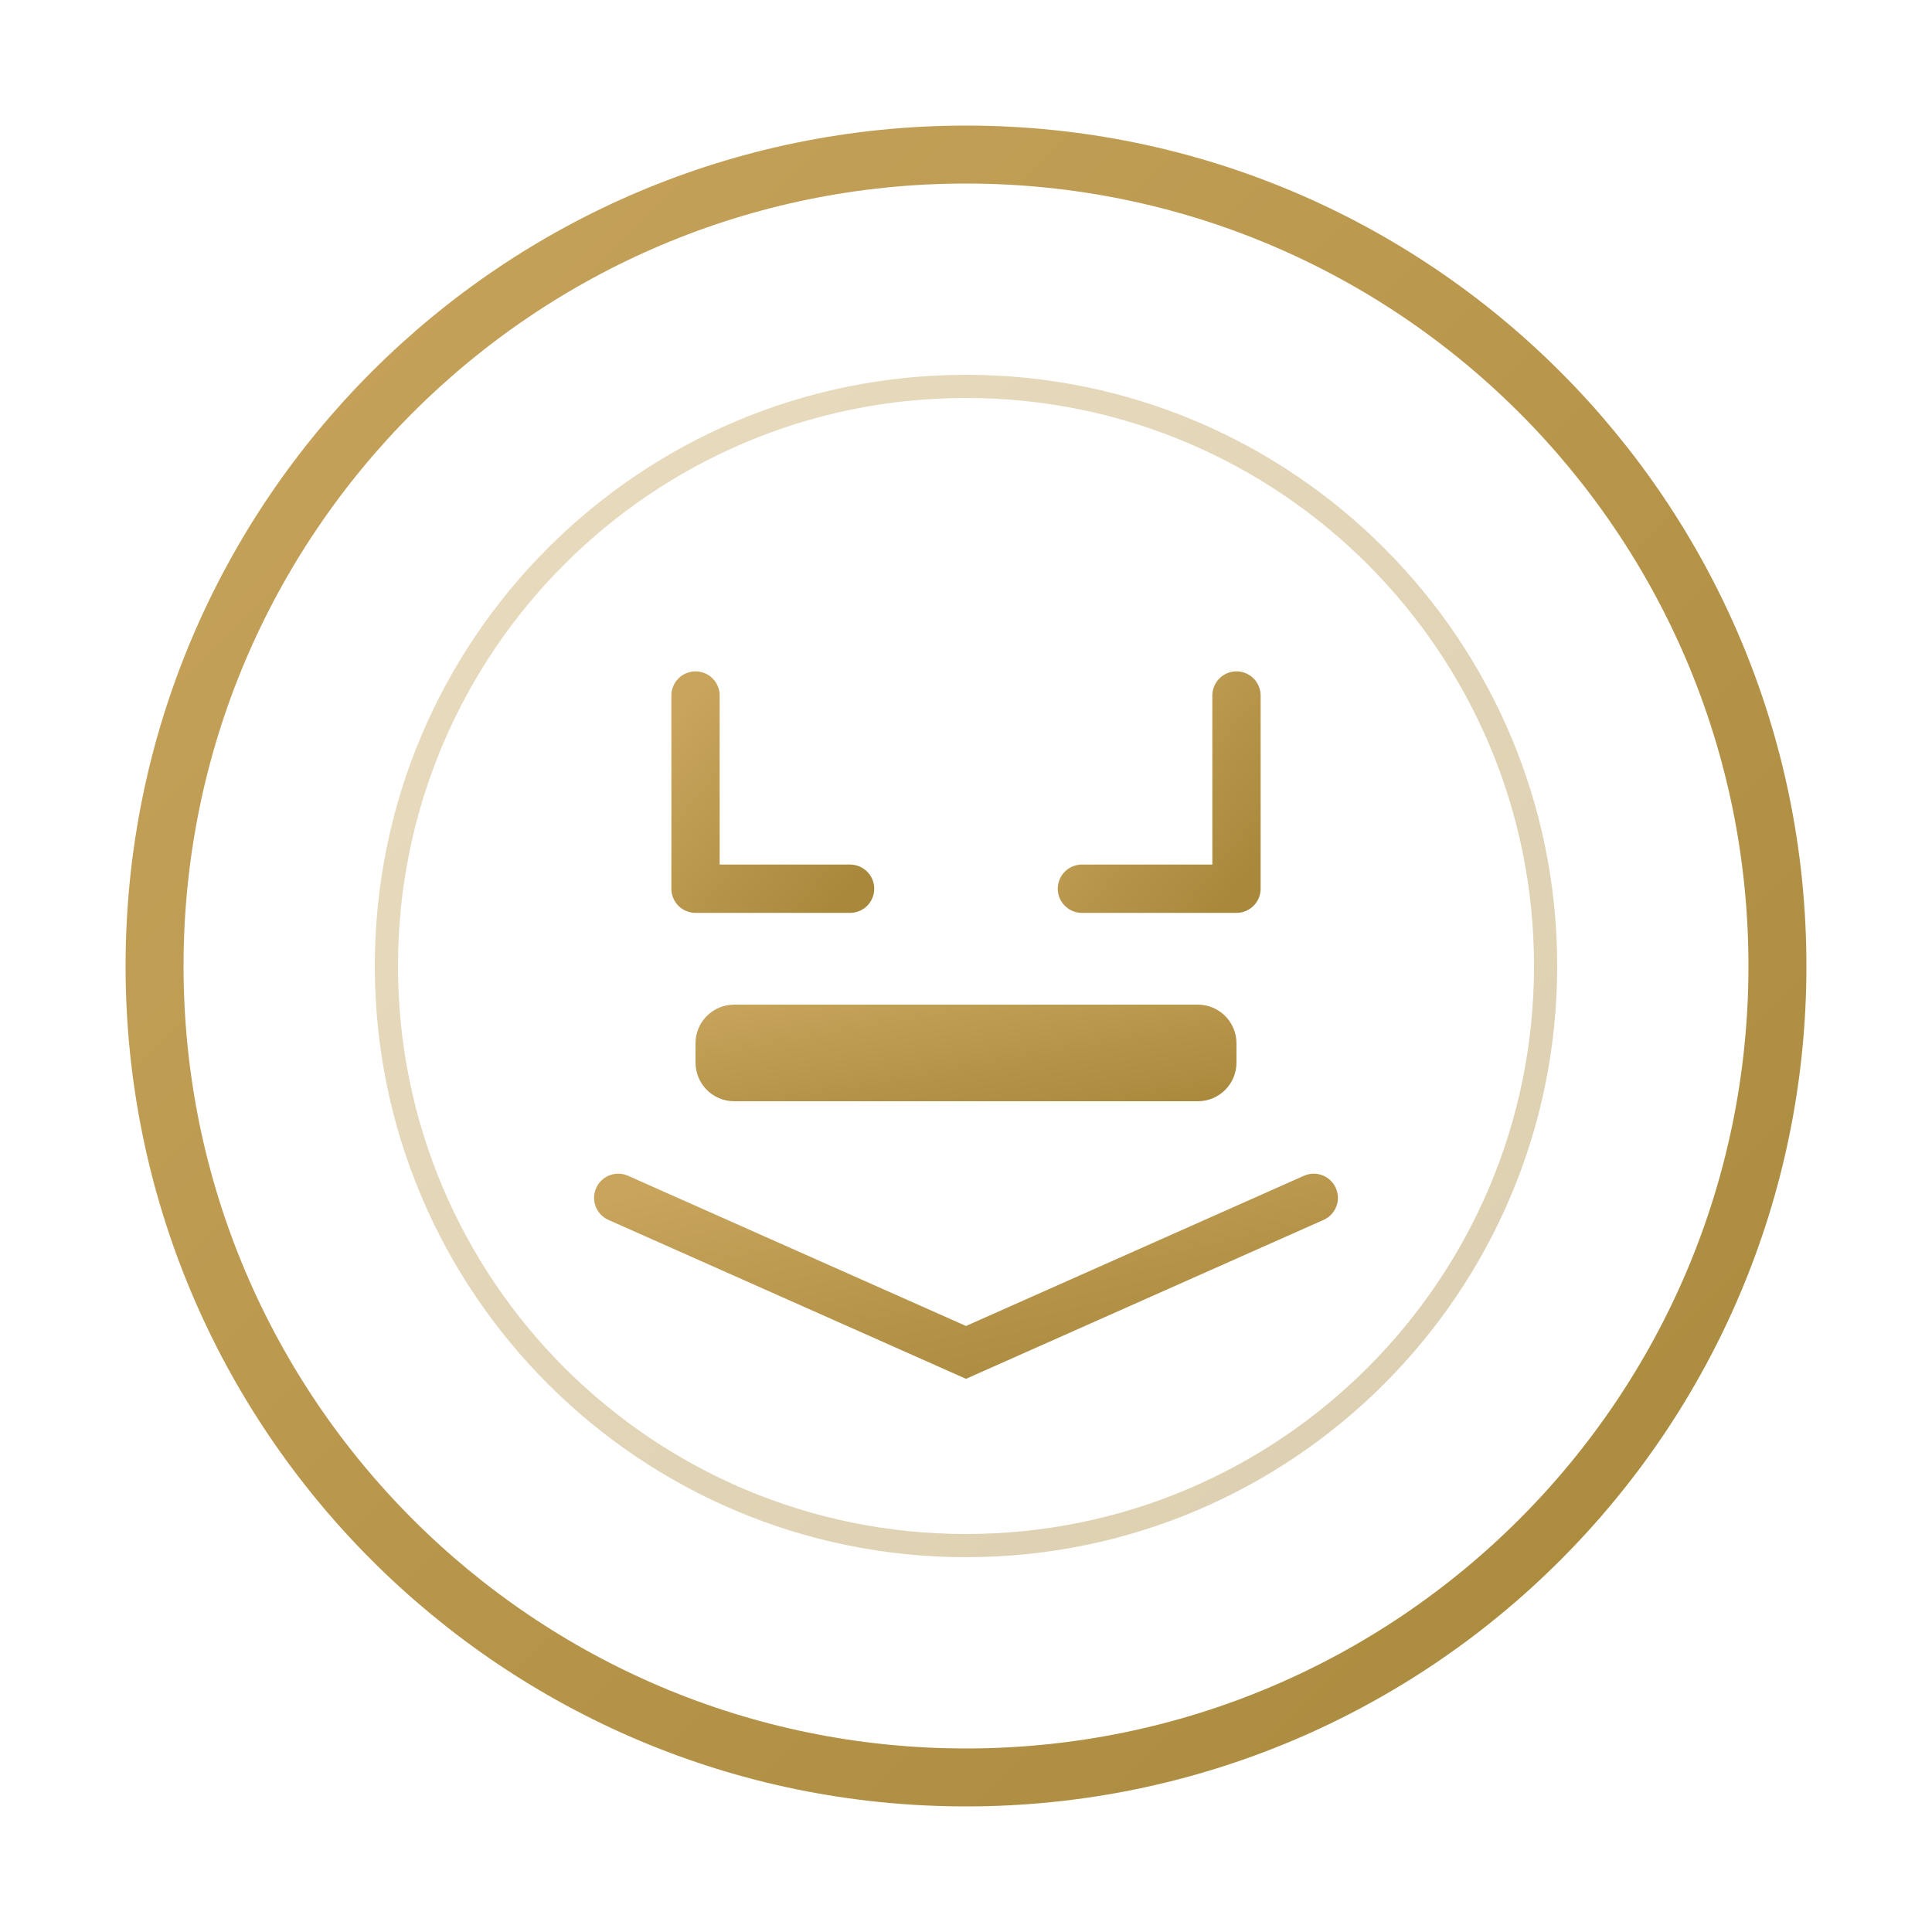
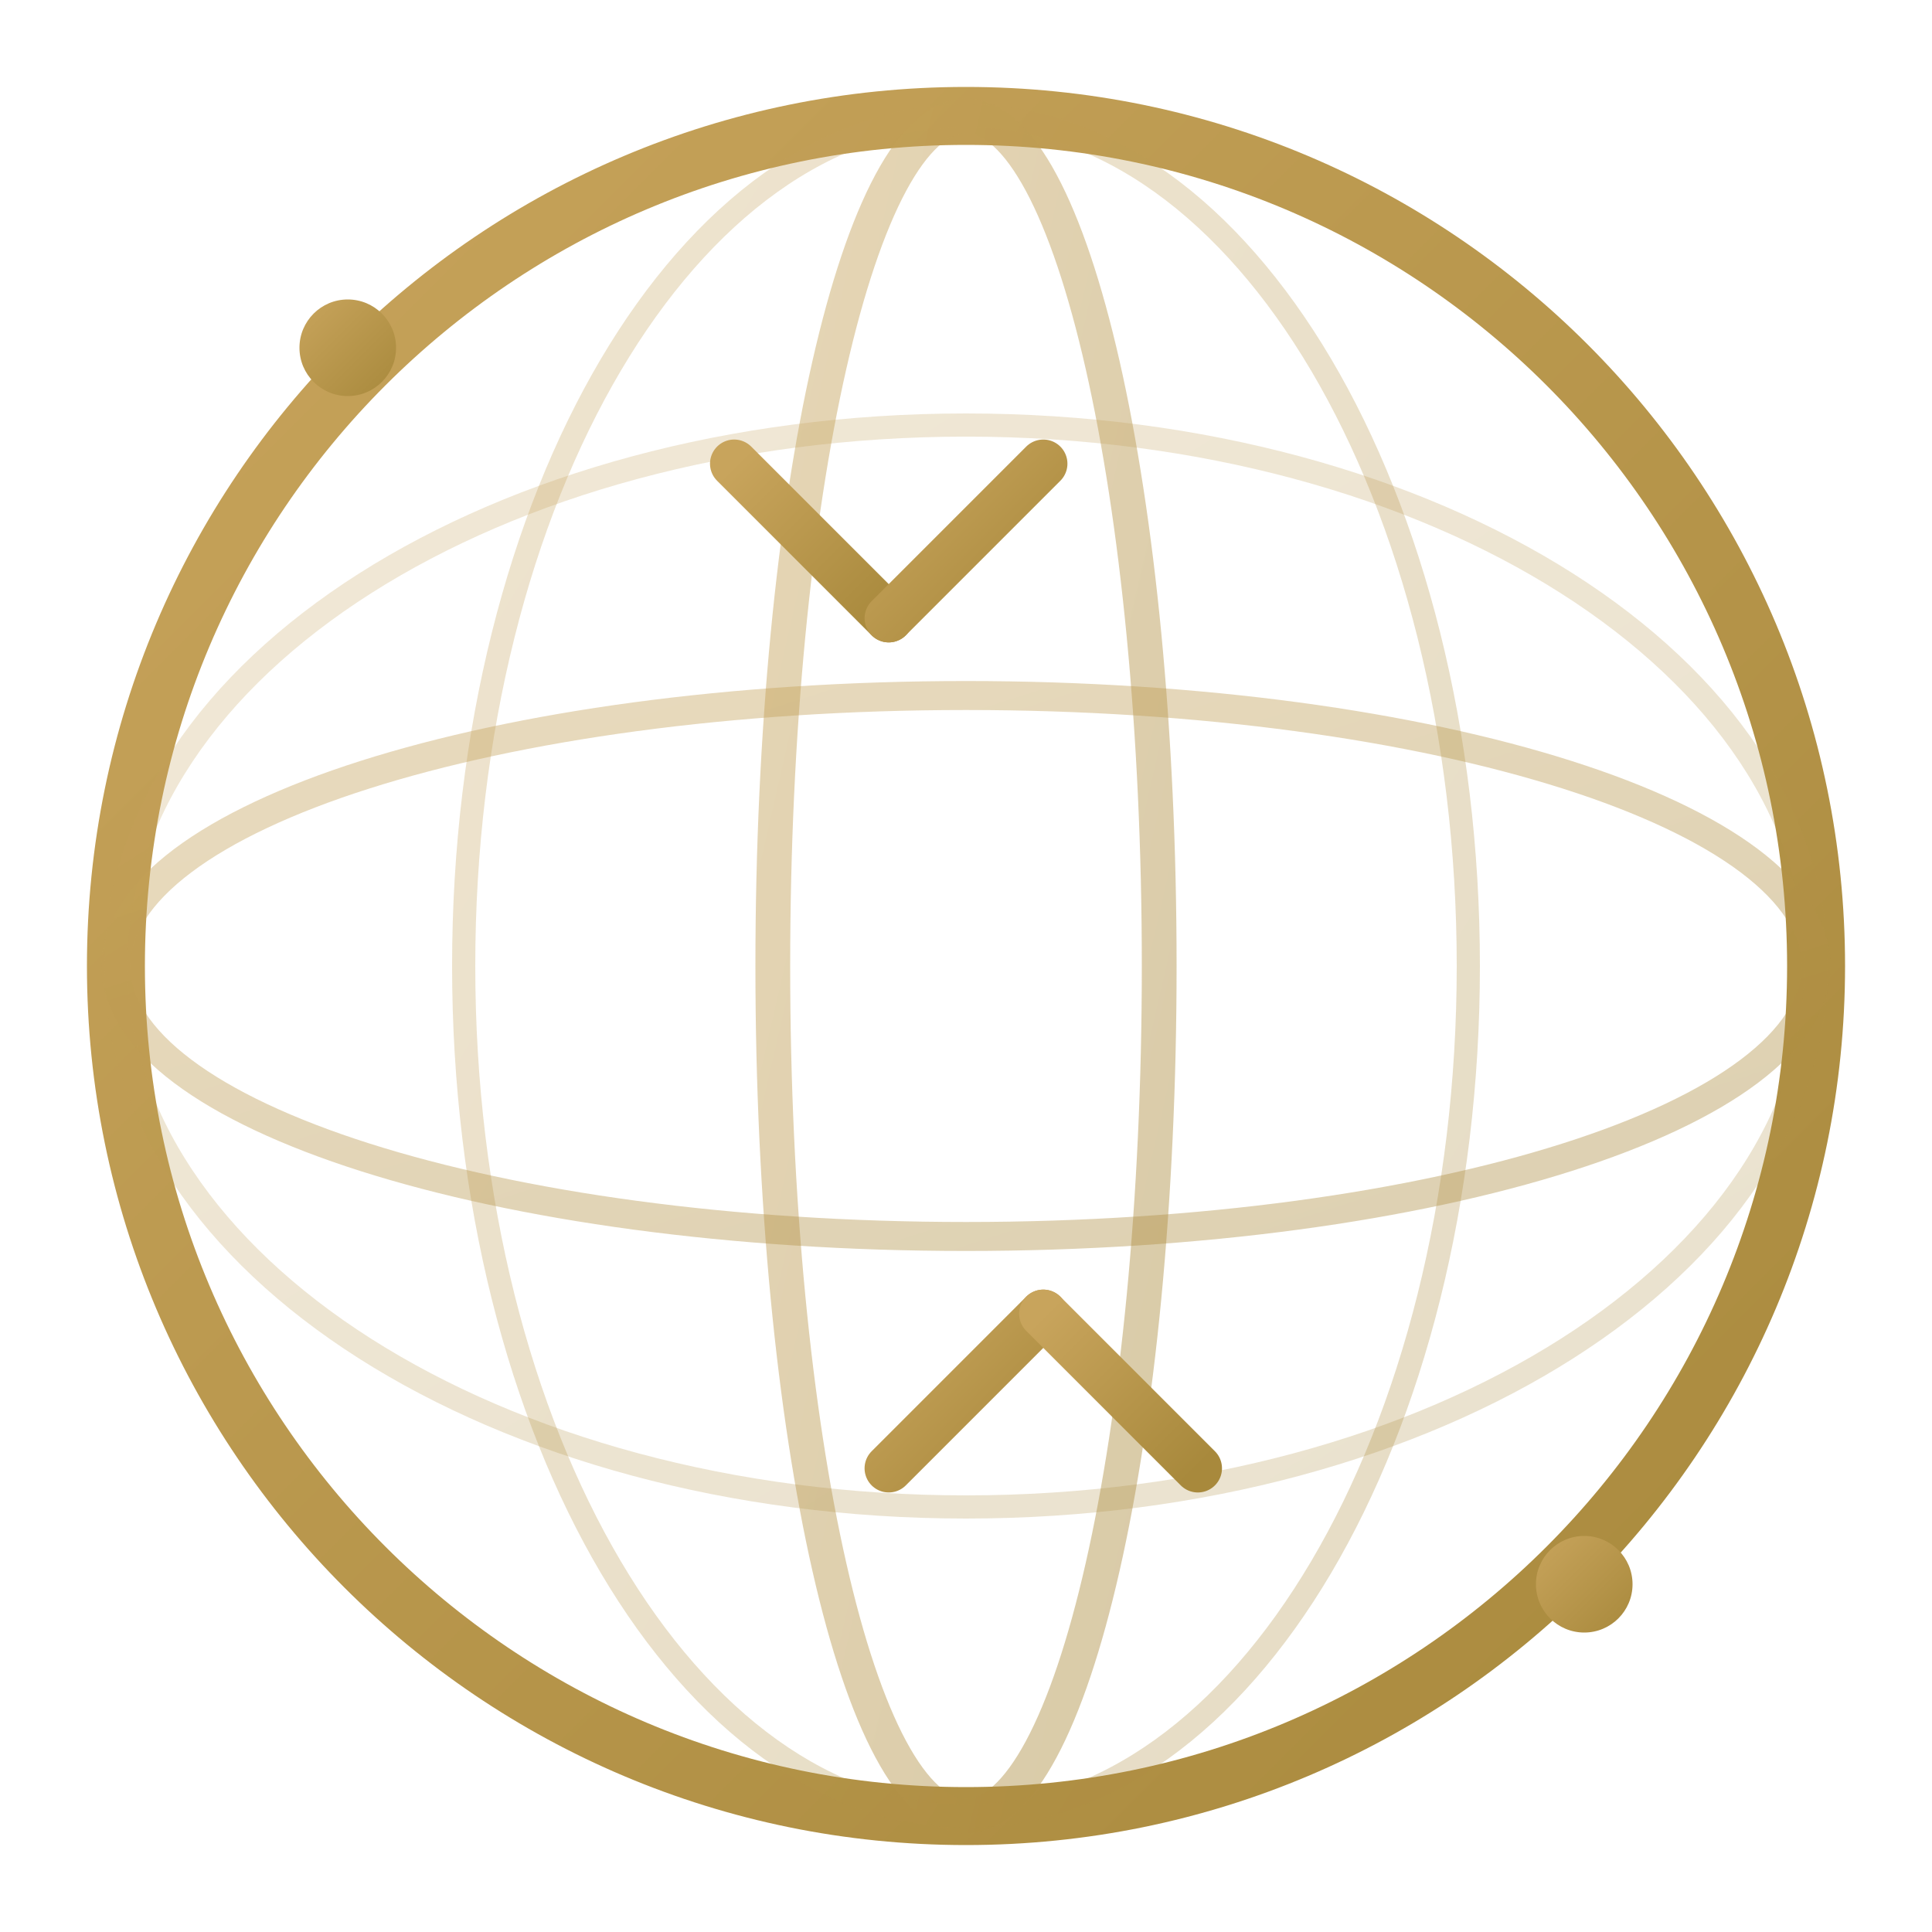
<svg xmlns="http://www.w3.org/2000/svg" viewBox="0 0 100 100" width="100" height="100">
  <defs>
    <linearGradient id="g" x1="0%" y1="0%" x2="100%" y2="100%">
      <stop offset="0%" style="stop-color:#c8a45c" />
      <stop offset="100%" style="stop-color:#a8893c" />
    </linearGradient>
  </defs>
-   <circle cx="50" cy="50" r="42" fill="none" stroke="url(#g)" stroke-width="3" />
-   <circle cx="50" cy="50" r="30" fill="none" stroke="url(#g)" stroke-width="1.2" opacity="0.4" />
-   <path d="M36,36 L36,46 L44,46" fill="none" stroke="url(#g)" stroke-width="2.5" stroke-linecap="round" stroke-linejoin="round" />
-   <path d="M64,36 L64,46 L56,46" fill="none" stroke="url(#g)" stroke-width="2.5" stroke-linecap="round" stroke-linejoin="round" />
-   <rect x="36" y="52" width="28" height="5" rx="2" fill="url(#g)" />
-   <path d="M32,62 L50,70 L68,62" fill="none" stroke="url(#g)" stroke-width="2.5" stroke-linecap="round" />
+   <circle cx="50" cy="50" r="44" fill="none" stroke="url(#g)" stroke-width="3" />
+   <ellipse cx="50" cy="50" rx="10" ry="44" fill="none" stroke="url(#g)" stroke-width="1.8" opacity=".45" />
+   <ellipse cx="50" cy="50" rx="26" ry="44" fill="none" stroke="url(#g)" stroke-width="1.2" opacity=".3" />
+   <ellipse cx="50" cy="50" rx="44" ry="14" fill="none" stroke="url(#g)" stroke-width="1.5" opacity=".4" />
+   <ellipse cx="50" cy="50" rx="44" ry="28" fill="none" stroke="url(#g)" stroke-width="1.2" opacity=".25" />
+   <g transform="translate(50,50)">
+     <line x1="-4" y1="-38" x2="-4" y2="-18" stroke="url(#g)" stroke-width="2.5" stroke-linecap="round" />
+     <line x1="-4" y1="-18" x2="-12" y2="-26" stroke="url(#g)" stroke-width="2.5" stroke-linecap="round" stroke-linejoin="round" />
+     <line x1="-4" y1="-18" x2="4" y2="-26" stroke="url(#g)" stroke-width="2.5" stroke-linecap="round" stroke-linejoin="round" />
+     <line x1="4" y1="38" x2="4" y2="18" stroke="url(#g)" stroke-width="2.5" stroke-linecap="round" />
+     <line x1="4" y1="18" x2="-4" y2="26" stroke="url(#g)" stroke-width="2.5" stroke-linecap="round" stroke-linejoin="round" />
+     <line x1="4" y1="18" x2="12" y2="26" stroke="url(#g)" stroke-width="2.5" stroke-linecap="round" stroke-linejoin="round" />
+   </g>
+   <circle cx="18" cy="18" r="2.5" fill="url(#g)" />
+   <circle cx="82" cy="82" r="2.5" fill="url(#g)" />
</svg>
